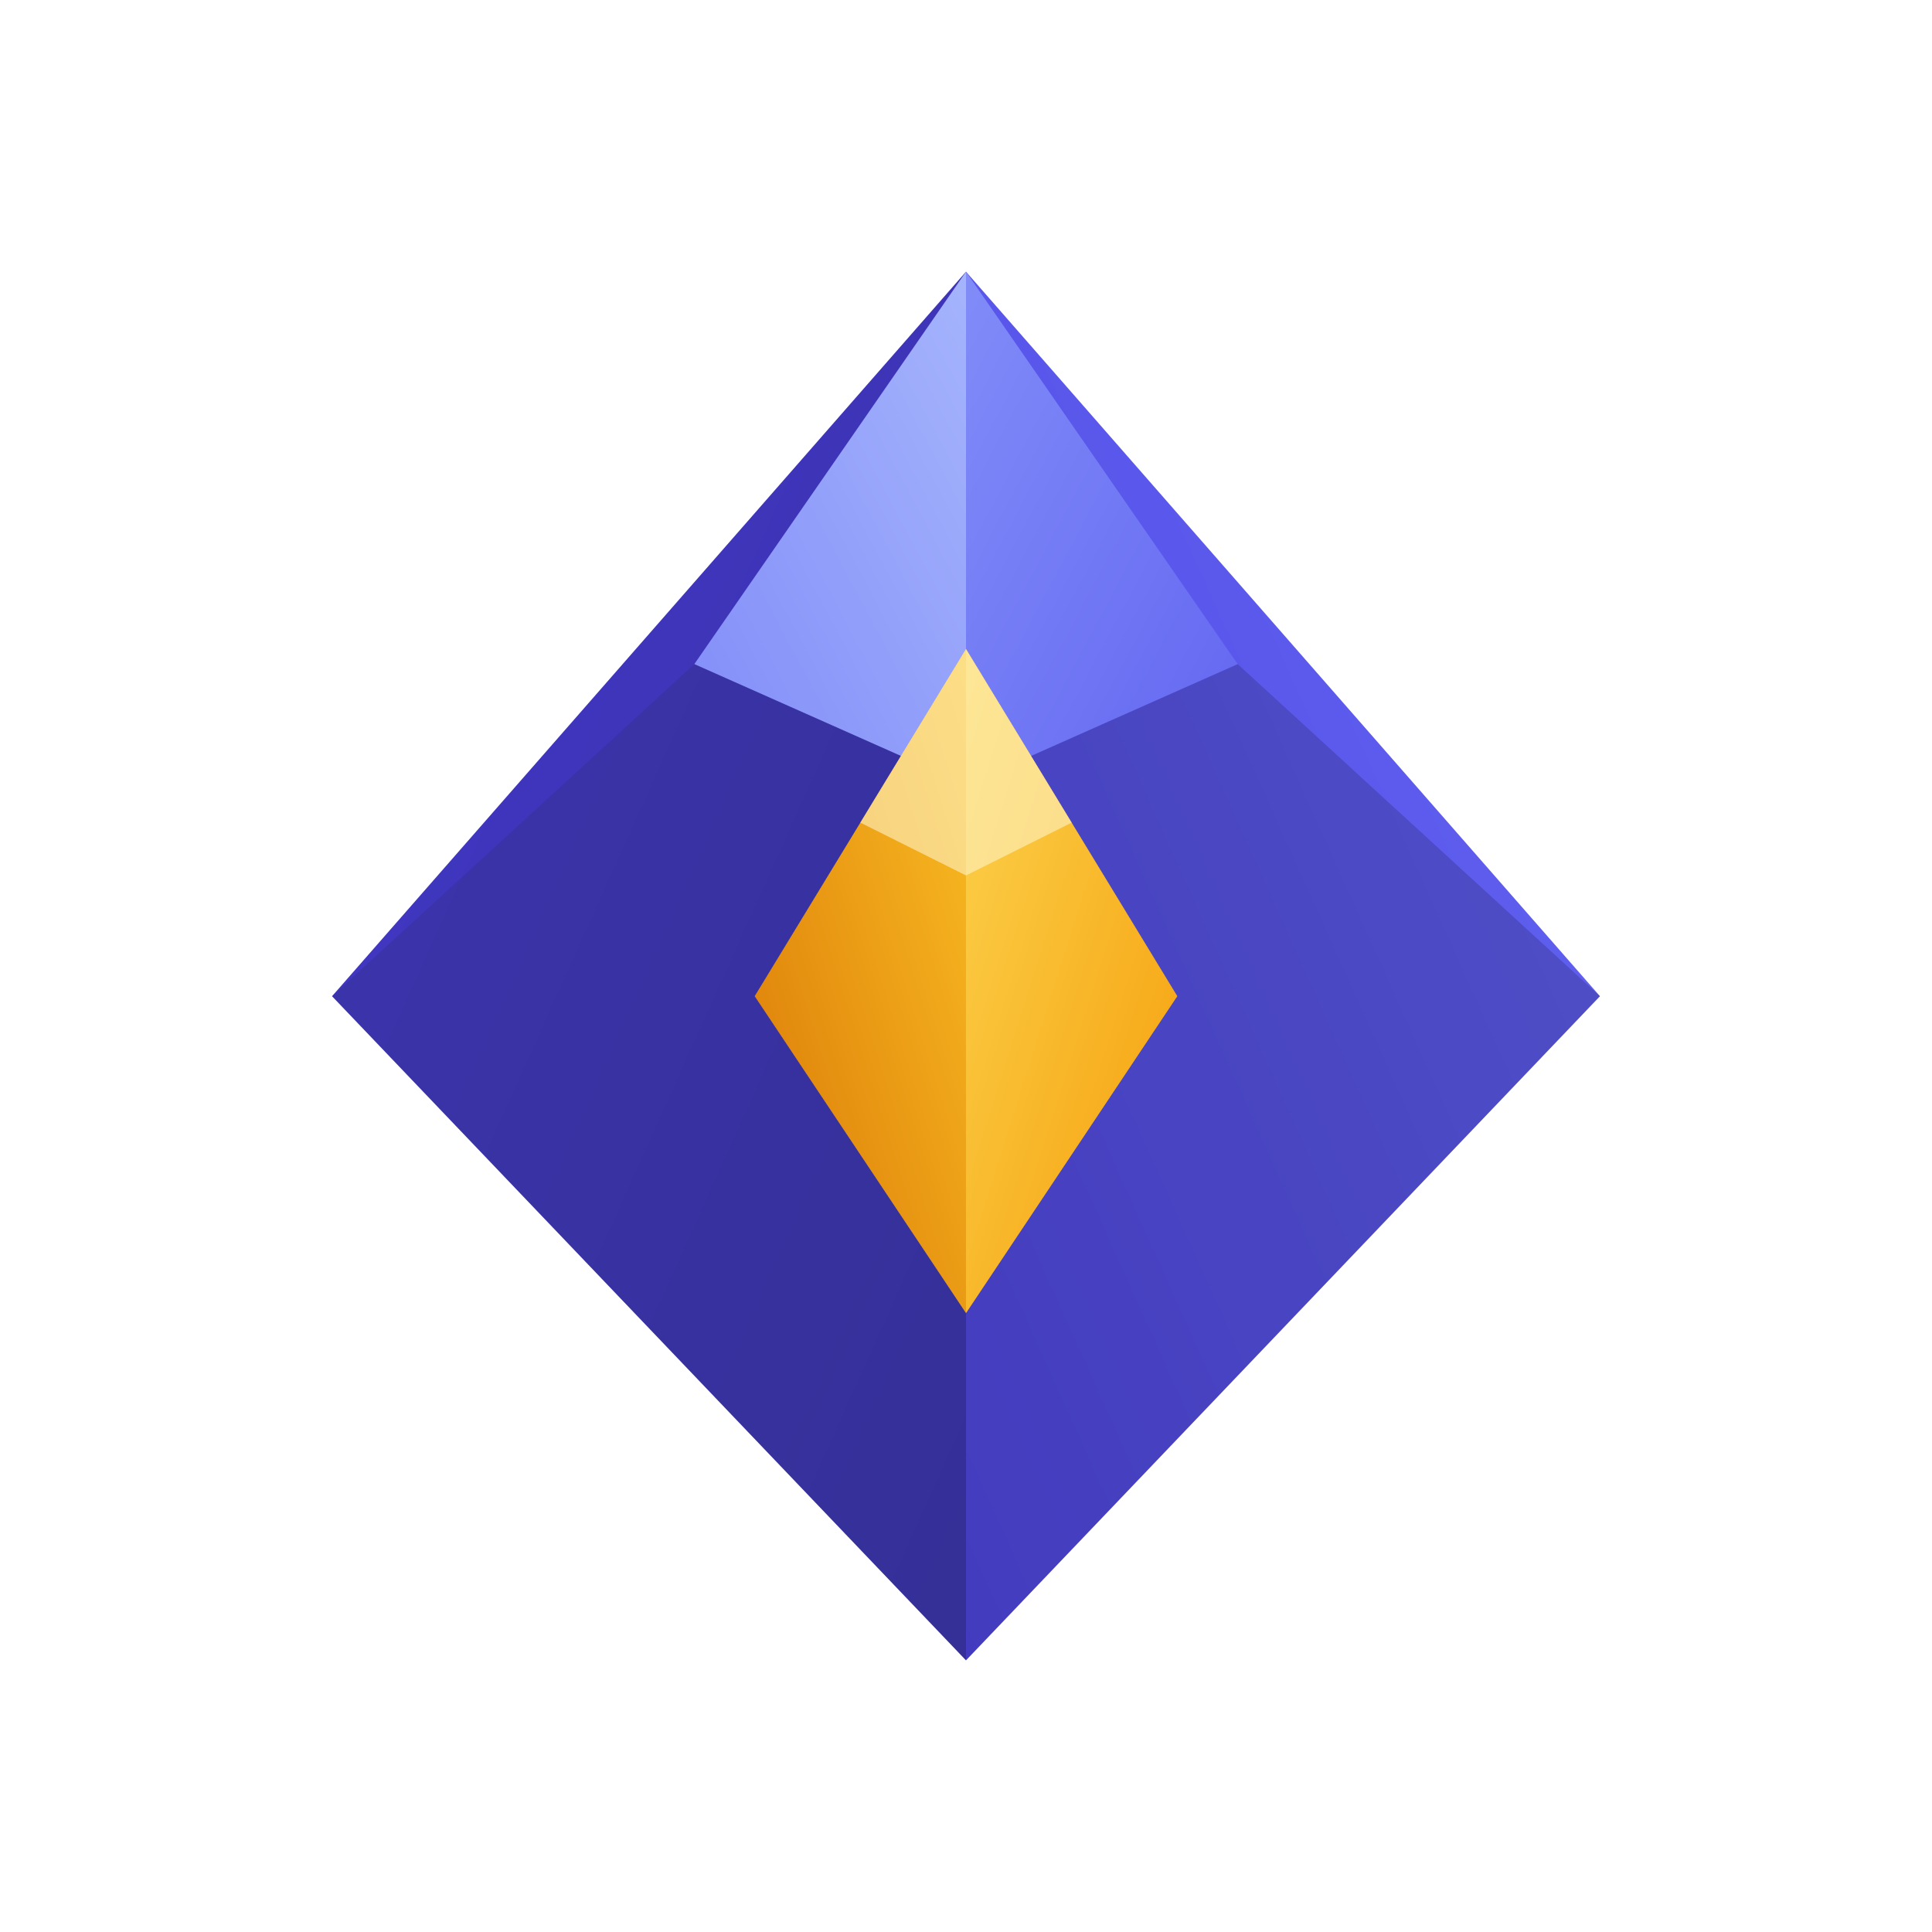
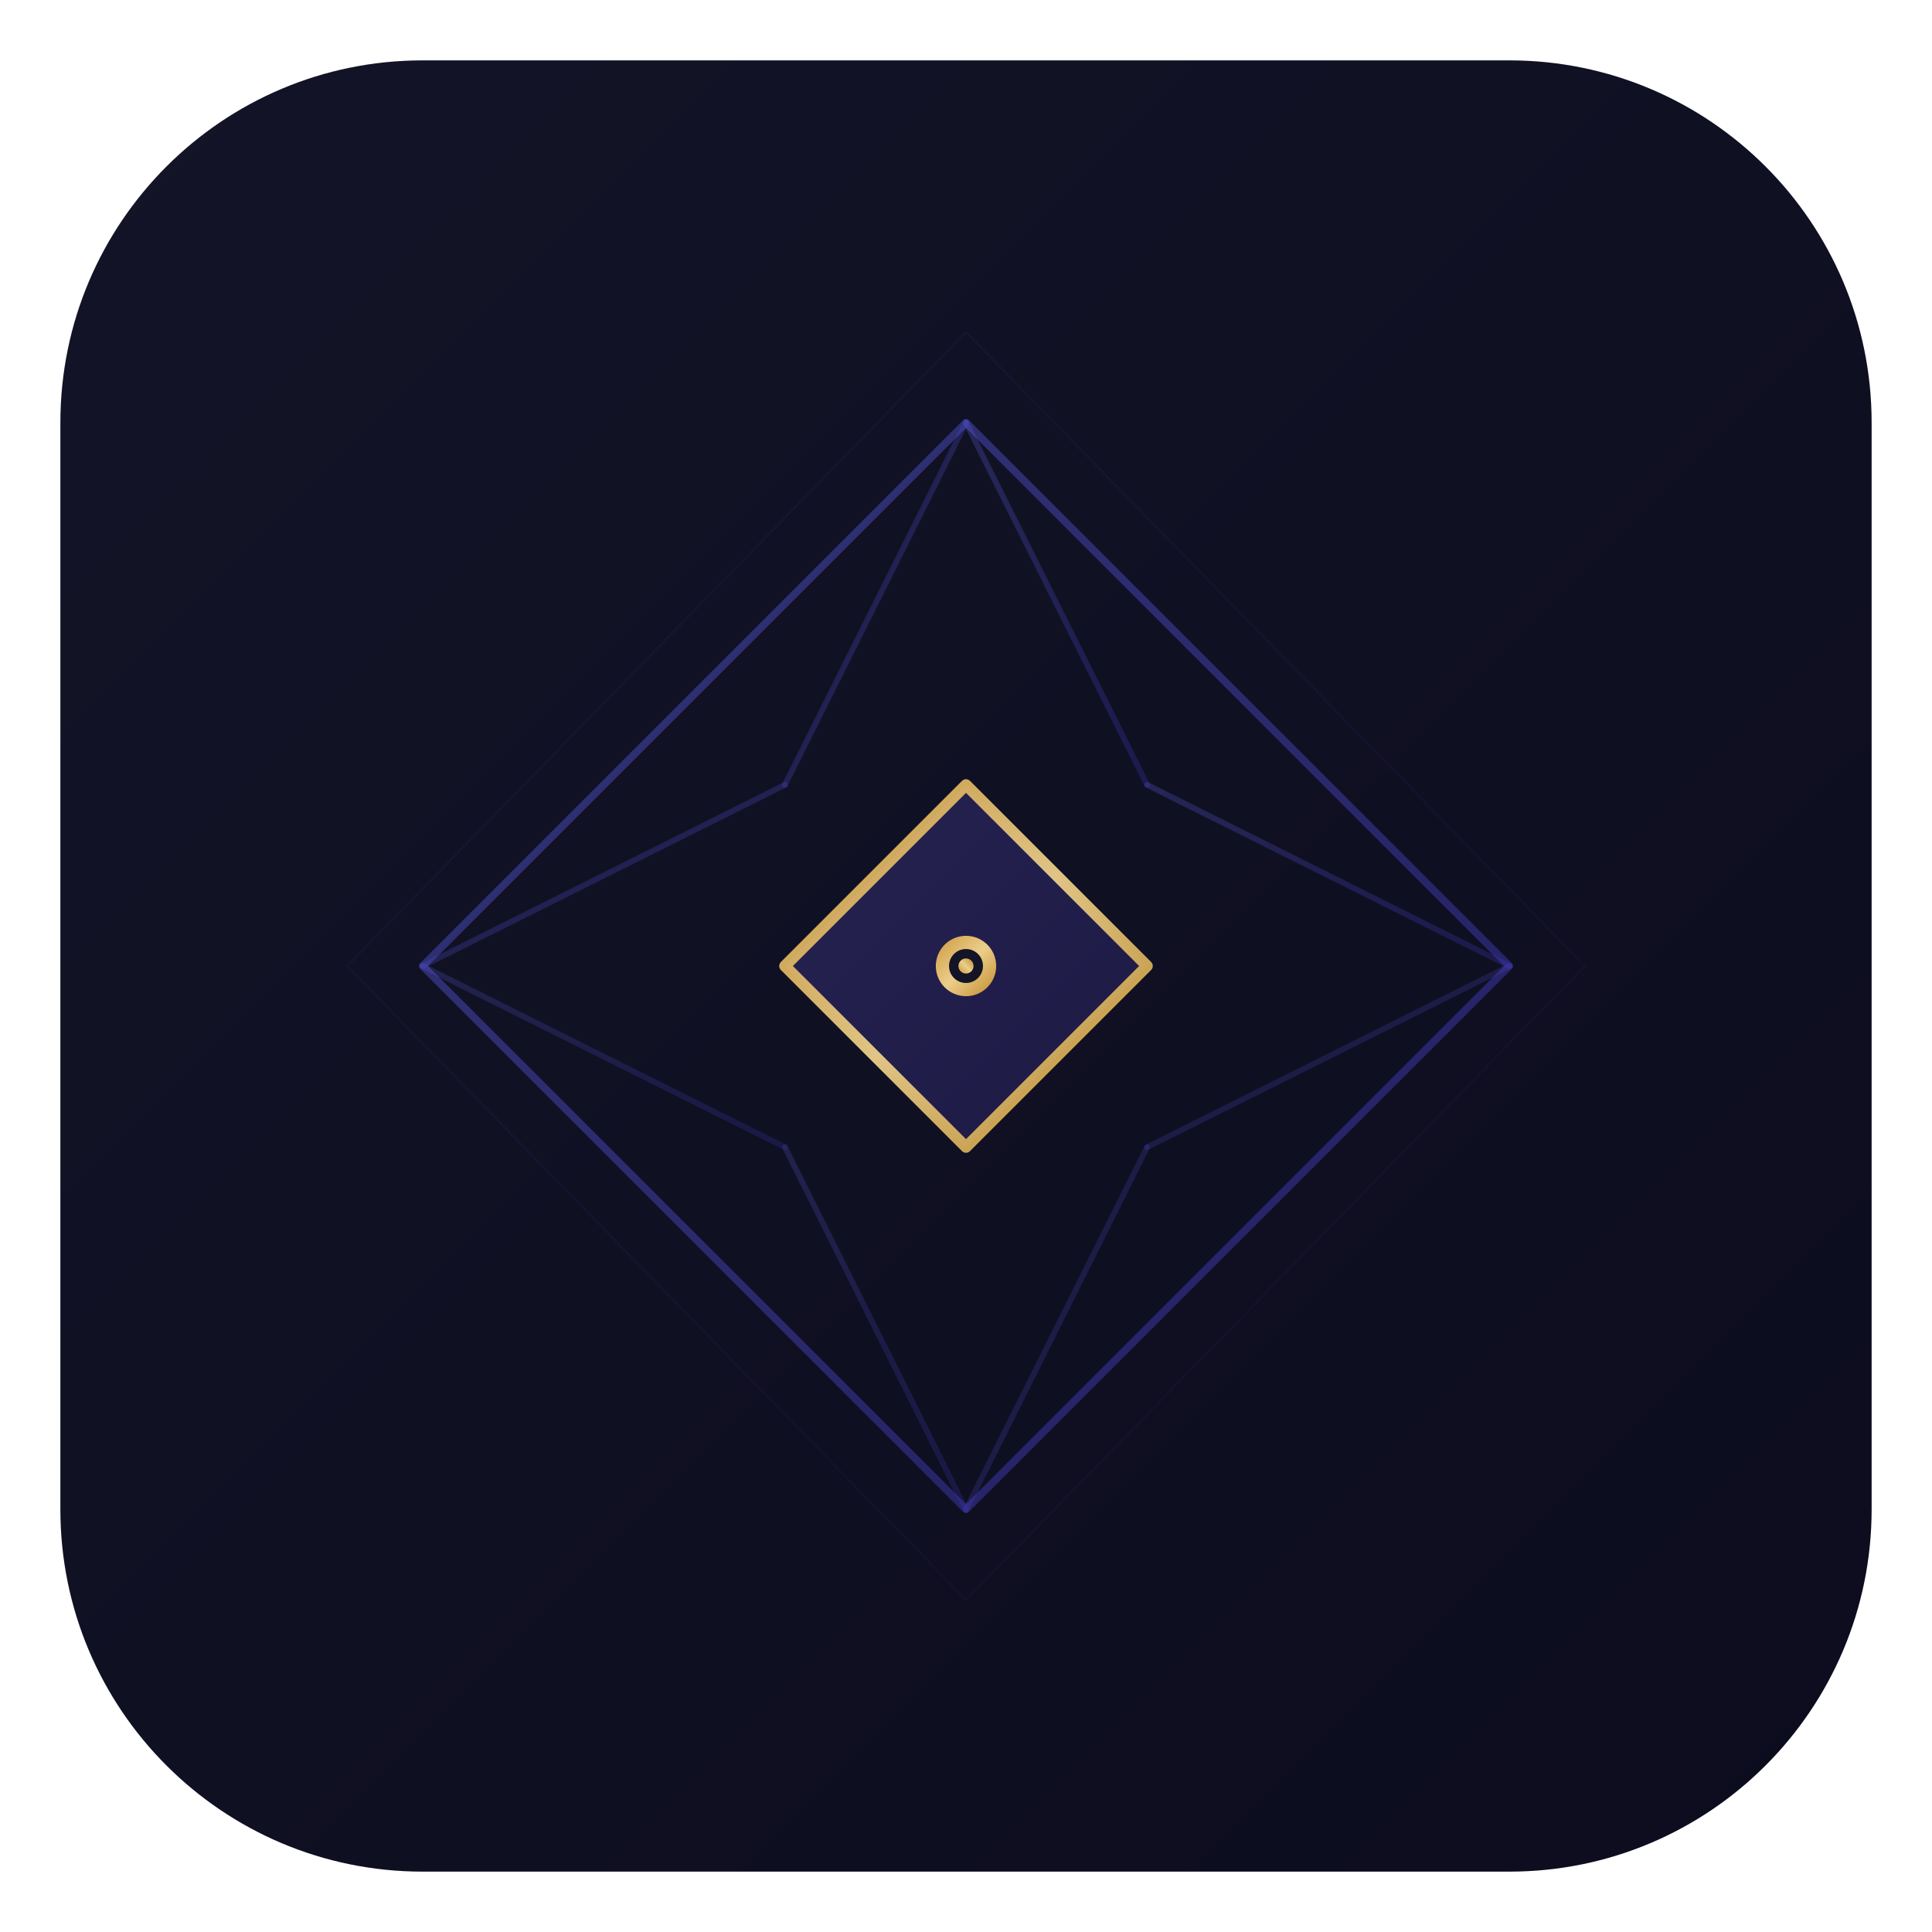
<svg xmlns="http://www.w3.org/2000/svg" viewBox="0 0 512 512" width="512" height="512">
  <defs>
-     <linearGradient id="facetLeft" x1="0" y1="0" x2="1" y2="1">
-       <stop offset="0%" stop-color="#4338ca" />
-       <stop offset="100%" stop-color="#3730a3" />
+     <linearGradient id="bg" x1="0%" y1="0%" x2="100%" y2="100%">
+       <stop offset="0%" style="stop-color:#141428" />
+       <stop offset="100%" style="stop-color:#0c0c1e" />
    </linearGradient>
-     <linearGradient id="facetRight" x1="1" y1="0" x2="0" y2="1">
-       <stop offset="0%" stop-color="#6366f1" />
-       <stop offset="100%" stop-color="#4f46e5" />
+     <linearGradient id="gold" x1="0%" y1="0%" x2="100%" y2="100%">
+       <stop offset="0%" style="stop-color:#d4a03c" />
+       <stop offset="50%" style="stop-color:#f5d78e" />
+       <stop offset="100%" style="stop-color:#c8922a" />
    </linearGradient>
-     <linearGradient id="facetTopLeft" x1="0" y1="1" x2="1" y2="0">
-       <stop offset="0%" stop-color="#818cf8" />
-       <stop offset="100%" stop-color="#a5b4fc" />
+     <linearGradient id="gold2" x1="100%" y1="0%" x2="0%" y2="100%">
+       <stop offset="0%" style="stop-color:#c8922a" />
+       <stop offset="50%" style="stop-color:#f5d78e" />
+       <stop offset="100%" style="stop-color:#d4a03c" />
    </linearGradient>
-     <linearGradient id="facetTopRight" x1="1" y1="1" x2="0" y2="0">
-       <stop offset="0%" stop-color="#6366f1" />
-       <stop offset="100%" stop-color="#818cf8" />
+     <linearGradient id="deep" x1="0%" y1="0%" x2="100%" y2="100%">
+       <stop offset="0%" style="stop-color:#3d3580" />
+       <stop offset="100%" style="stop-color:#2a2266" />
    </linearGradient>
-     <linearGradient id="innerGlow" x1="0.5" y1="0" x2="0.5" y2="1">
-       <stop offset="0%" stop-color="#fcd34d" />
-       <stop offset="100%" stop-color="#f59e0b" />
-     </linearGradient>
-     <linearGradient id="innerLeft" x1="1" y1="0" x2="0" y2="1">
-       <stop offset="0%" stop-color="#fbbf24" />
-       <stop offset="100%" stop-color="#d97706" />
-     </linearGradient>
-     <linearGradient id="innerRight" x1="0" y1="0" x2="1" y2="1">
-       <stop offset="0%" stop-color="#fcd34d" />
-       <stop offset="100%" stop-color="#f59e0b" />
+     <linearGradient id="indigo" x1="0%" y1="0%" x2="100%" y2="100%">
+       <stop offset="0%" style="stop-color:#6366f1" />
+       <stop offset="100%" style="stop-color:#4338ca" />
    </linearGradient>
  </defs>
-   <polygon points="256,72 88,264 256,440" fill="url(#facetLeft)" />
-   <polygon points="256,72 424,264 256,440" fill="url(#facetRight)" />
-   <polygon points="256,72 184,176 256,208" fill="url(#facetTopLeft)" />
-   <polygon points="256,72 328,176 256,208" fill="url(#facetTopRight)" />
-   <polygon points="184,176 256,208 256,440 88,264" fill="#312e81" opacity="0.35" />
-   <polygon points="328,176 256,208 256,440 424,264" fill="#1e1b4b" opacity="0.25" />
-   <polygon points="256,172 200,264 256,348" fill="url(#innerLeft)" />
-   <polygon points="256,172 312,264 256,348" fill="url(#innerRight)" />
-   <polygon points="256,172 228,218 256,232 284,218" fill="#fef3c7" opacity="0.6" />
+   <rect x="16" y="16" width="480" height="480" rx="96" fill="url(#bg)" />
+   <polygon points="256,88 420,256 256,424 92,256" fill="none" stroke="url(#indigo)" stroke-width="0.5" opacity="0.06" />
+   <polygon points="256,112 400,256 256,400 112,256" fill="none" stroke="url(#indigo)" stroke-width="2" stroke-linejoin="round" opacity="0.4" />
+   <line x1="256" y1="112" x2="208" y2="208" stroke="url(#indigo)" stroke-width="1.5" stroke-linecap="round" opacity="0.25" />
+   <line x1="256" y1="112" x2="304" y2="208" stroke="url(#indigo)" stroke-width="1.5" stroke-linecap="round" opacity="0.25" />
+   <line x1="400" y1="256" x2="304" y2="208" stroke="url(#indigo)" stroke-width="1.5" stroke-linecap="round" opacity="0.25" />
+   <line x1="400" y1="256" x2="304" y2="304" stroke="url(#indigo)" stroke-width="1.5" stroke-linecap="round" opacity="0.2" />
+   <line x1="256" y1="400" x2="304" y2="304" stroke="url(#indigo)" stroke-width="1.5" stroke-linecap="round" opacity="0.2" />
+   <line x1="256" y1="400" x2="208" y2="304" stroke="url(#indigo)" stroke-width="1.5" stroke-linecap="round" opacity="0.2" />
+   <line x1="112" y1="256" x2="208" y2="208" stroke="url(#indigo)" stroke-width="1.5" stroke-linecap="round" opacity="0.25" />
+   <line x1="112" y1="256" x2="208" y2="304" stroke="url(#indigo)" stroke-width="1.5" stroke-linecap="round" opacity="0.2" />
+   <polygon points="256,208 304,256 256,304 208,256" fill="url(#deep)" opacity="0.5" />
+   <polygon points="256,208 304,256 256,304 208,256" fill="none" stroke="url(#gold)" stroke-width="3" stroke-linejoin="round" opacity="0.9" />
+   <line x1="256" y1="208" x2="256" y2="304" stroke="url(#gold)" stroke-width="1" opacity="0.3" />
+   <line x1="208" y1="256" x2="304" y2="256" stroke="url(#gold)" stroke-width="1" opacity="0.3" />
+   <circle cx="256" cy="256" r="8" fill="url(#gold)" opacity="0.95" />
+   <circle cx="256" cy="256" r="4.5" fill="#141428" />
+   <circle cx="256" cy="256" r="2" fill="url(#gold2)" opacity="0.95" />
</svg>
